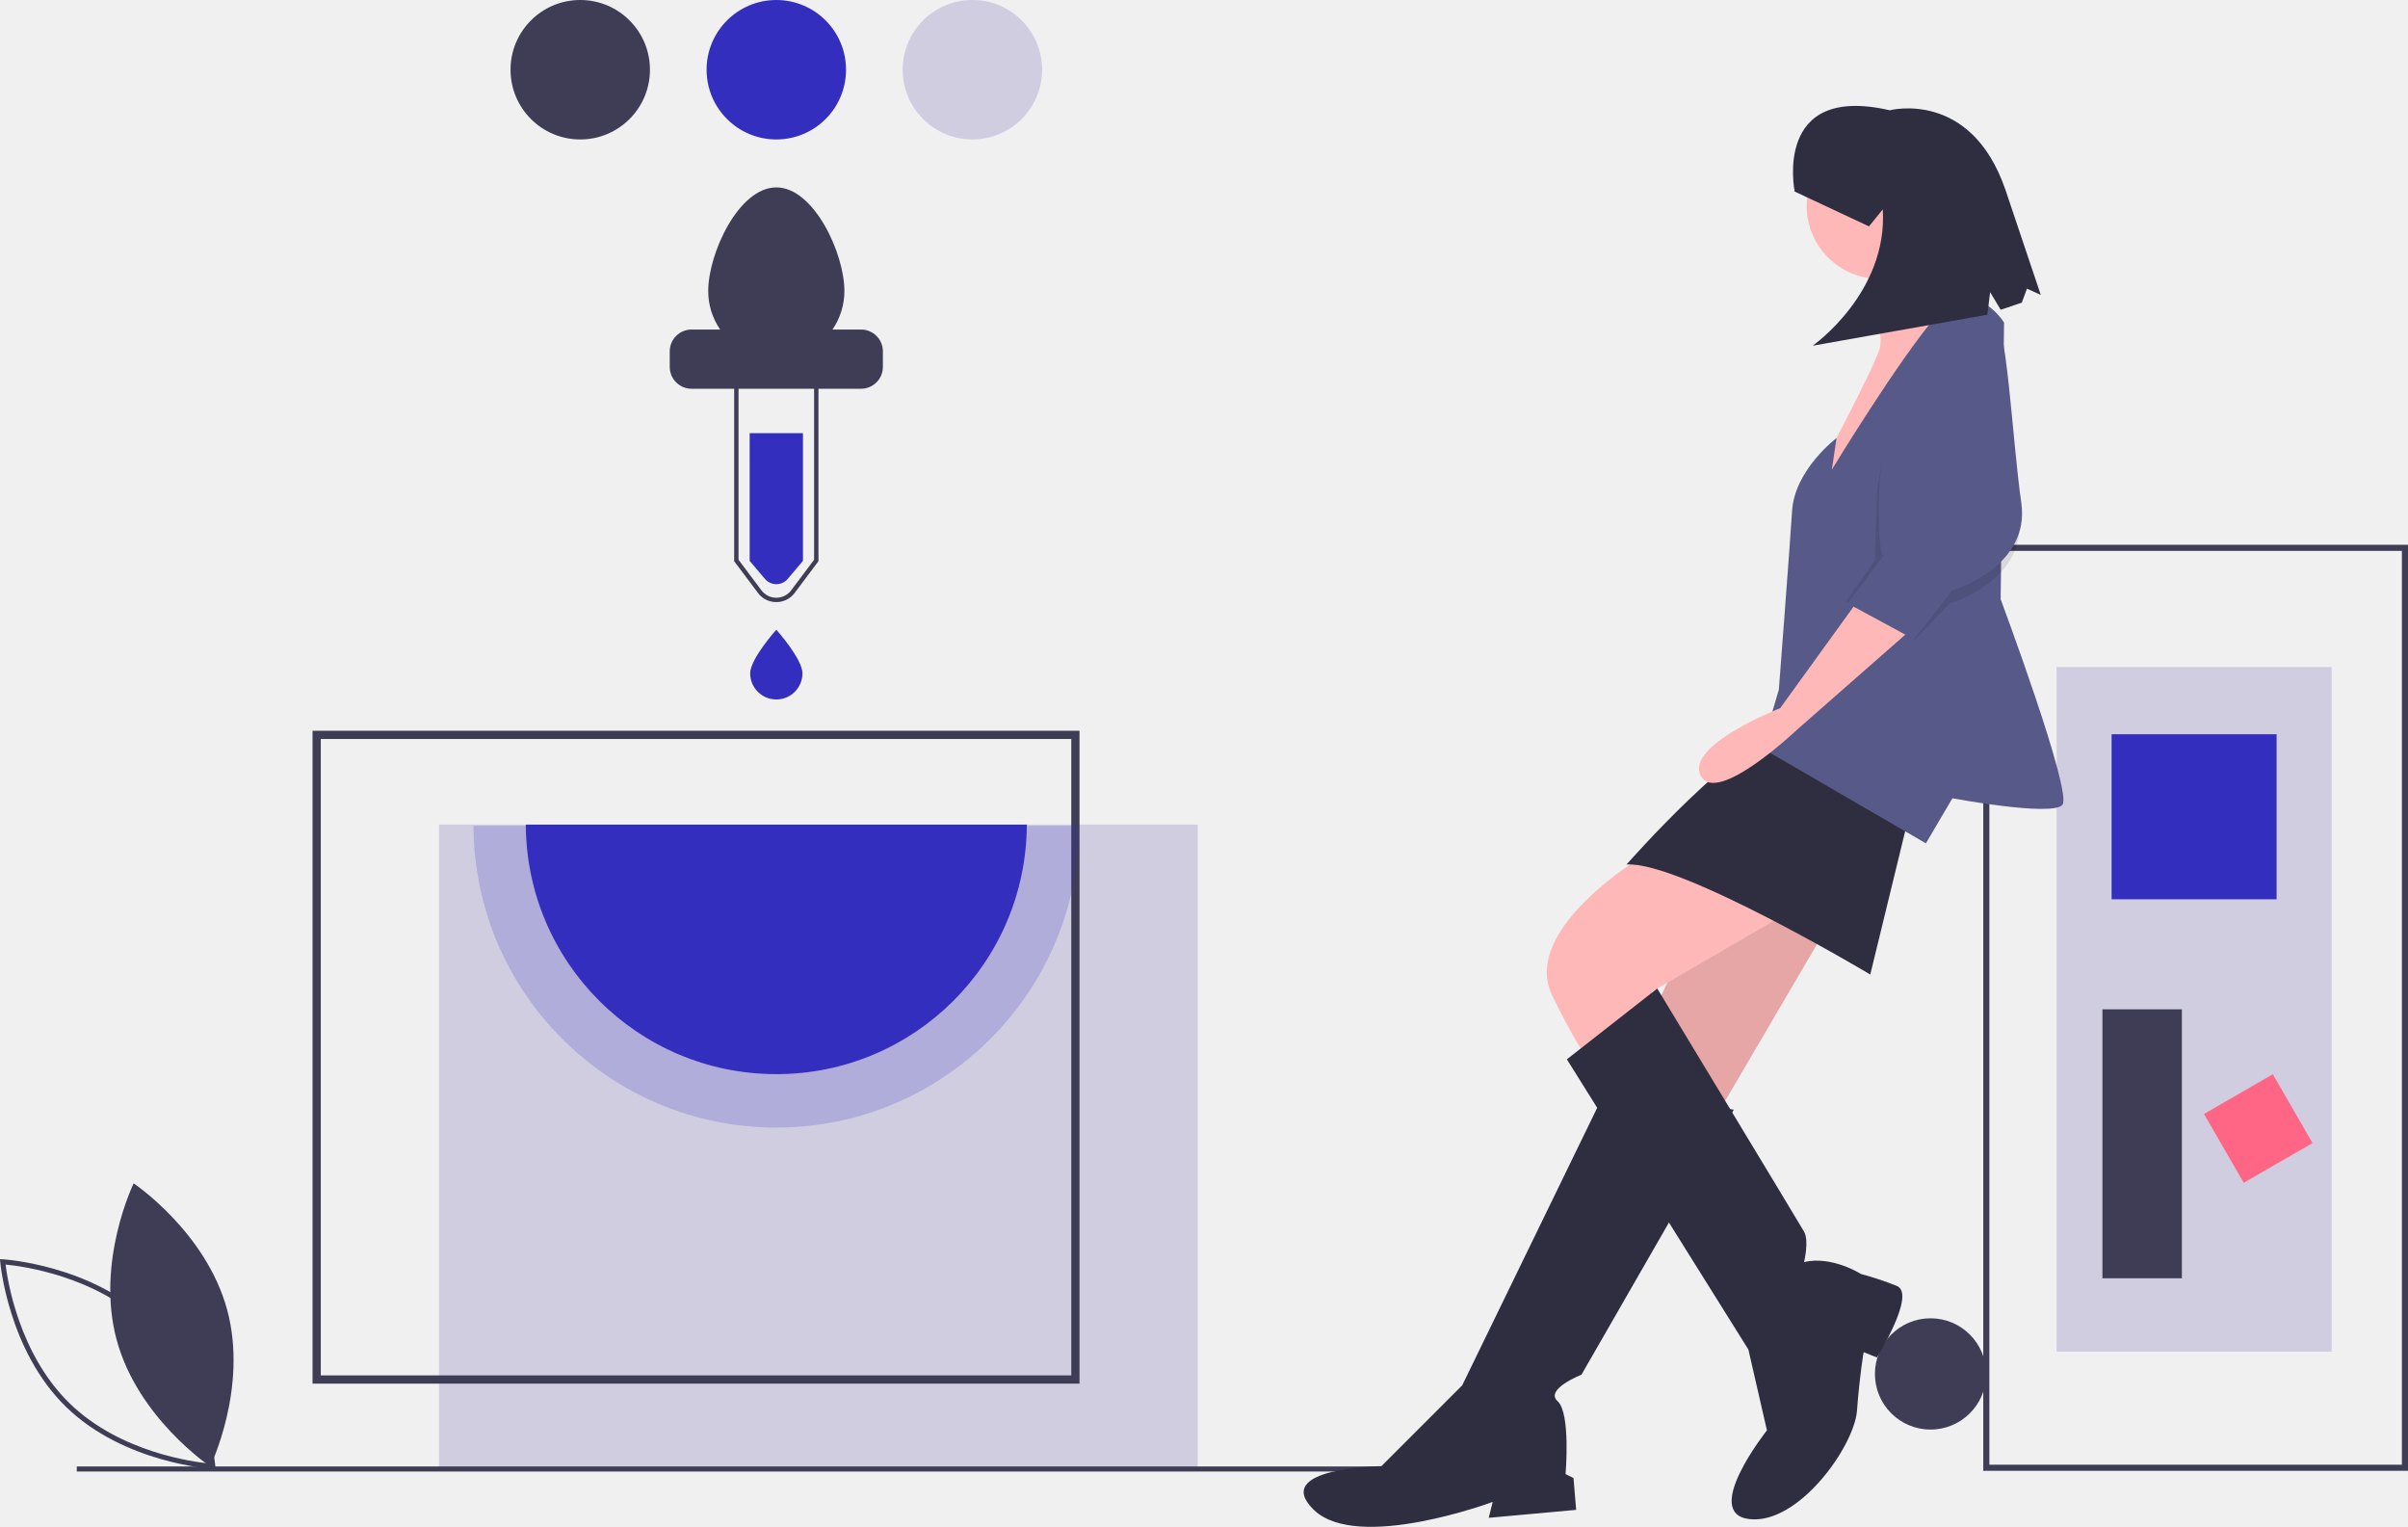
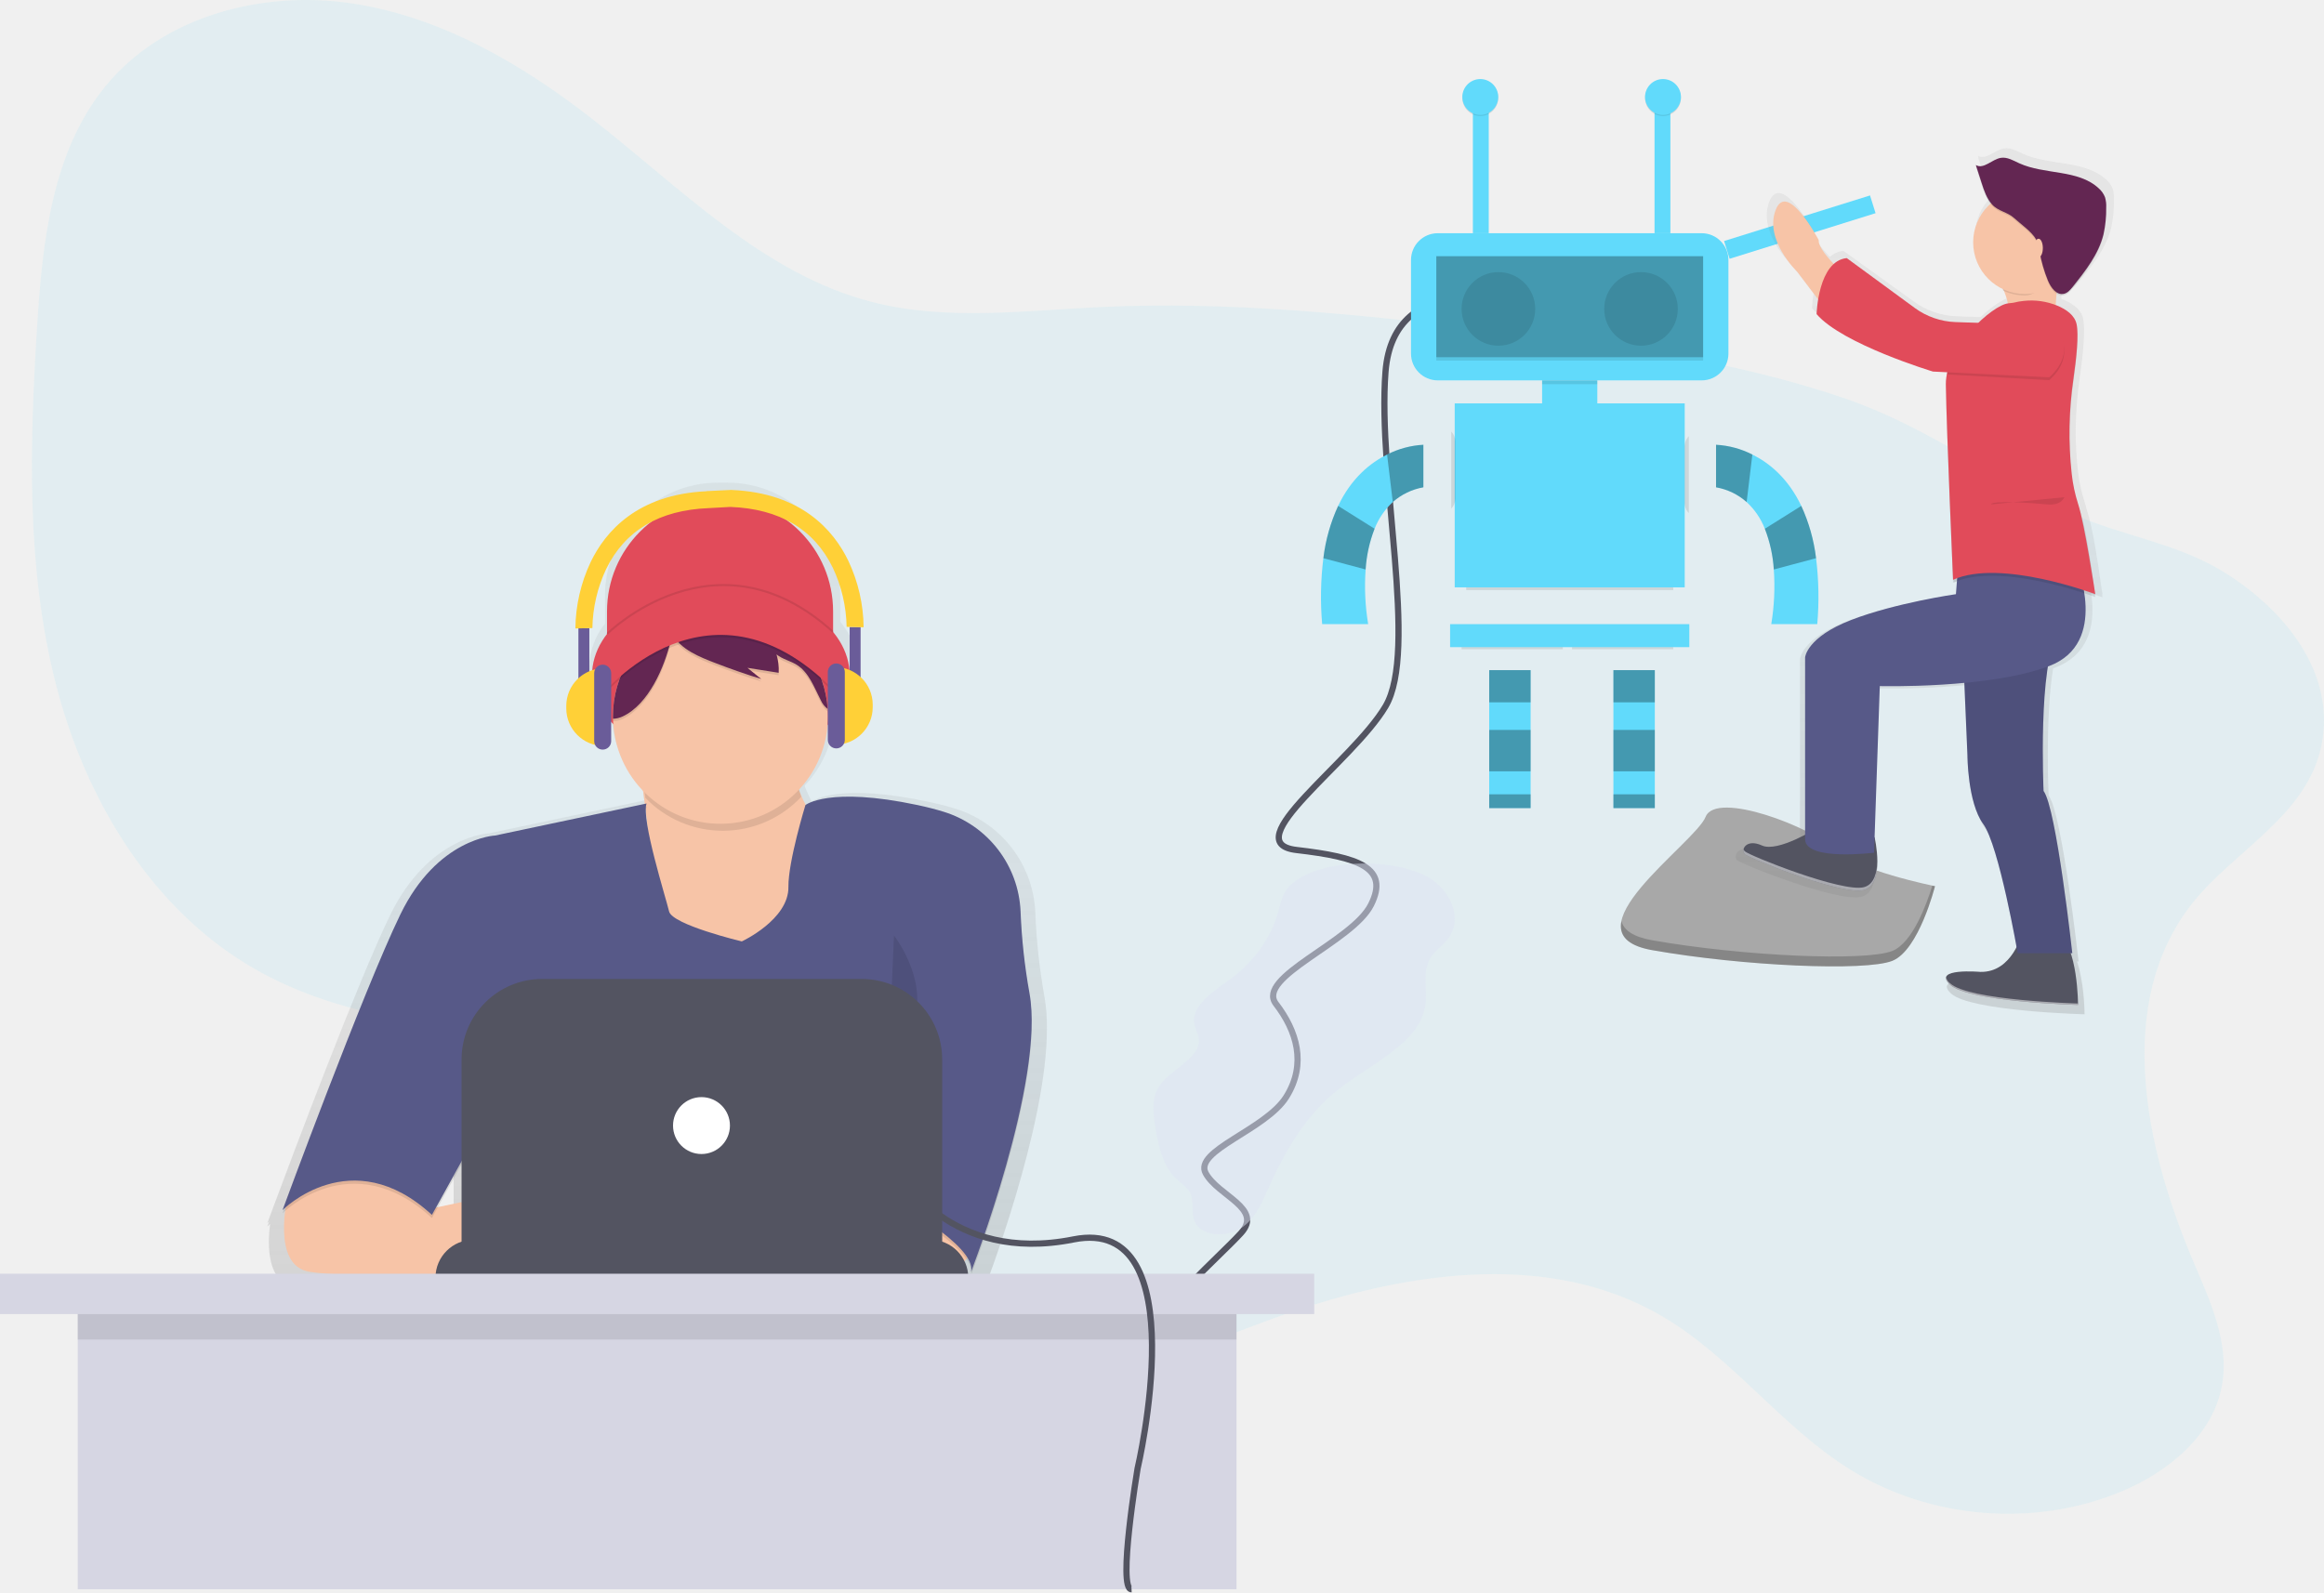
- <svg xmlns="http://www.w3.org/2000/svg" id="f5860e3c-93a4-4c8c-a139-2d0f68b42f38" data-name="Layer 1" width="1105.328" height="700.707" viewBox="0 0 1105.328 700.707">
-   <path d="M100.882,714.534c9.703,35.869,42.939,58.084,42.939,58.084s17.504-35.941,7.801-71.81-42.939-58.084-42.939-58.084S91.179,678.664,100.882,714.534Z" transform="translate(-47.33578 -99.64631)" fill="#3f3d56" />
-   <path d="M146.281,773.816l-1.325-.072c-.404-.021-40.658-2.503-67.288-28.425-26.628-25.922-30.191-66.096-30.224-66.499l-.108-1.322,1.325.072c.404.021,40.658,2.503,67.287,28.425,26.629,25.923,30.192,66.096,30.225,66.499ZM49.9,679.993c.873,7.172,6.131,41.032,29.383,63.666,23.253,22.637,57.24,26.981,64.433,27.662-.873-7.173-6.131-41.031-29.384-63.666h0C91.063,685.001,57.09,680.67,49.9,679.993Z" transform="translate(-47.33578 -99.64631)" fill="#3f3d56" />
-   <circle cx="886.161" cy="630.531" r="25.531" fill="#3f3d56" />
-   <rect x="201.525" y="378.44" width="348.28" height="295.85" fill="#d0cde1" />
-   <path d="M542.853,734.629H190.799V435.002H542.853ZM194.579,730.849H539.073V438.782H194.579Z" transform="translate(-47.33578 -99.64631)" fill="#3f3d56" />
-   <path d="M415.911,357.046l-7.139,8.436a6.873,6.873,0,0,1-10.183,0l-7.139-8.436V298.435h24.46Z" transform="translate(-47.33578 -99.64631)" fill="#342ebf" />
-   <path d="M442.601,250.873H429.462a31.104,31.104,0,0,0,5.474-17.666c0-17.261-13.993-47.561-31.255-47.561s-31.255,30.3-31.255,47.561a31.104,31.104,0,0,0,5.474,17.666H364.76a10.029,10.029,0,0,0-10,10v7.178a10.029,10.029,0,0,0,10,10H442.601a10.029,10.029,0,0,0,10-10v-7.178A10.029,10.029,0,0,0,442.601,250.873Z" transform="translate(-47.33578 -99.64631)" fill="#3f3d56" />
-   <path d="M403.681,375.963a10.458,10.458,0,0,1-8.437-4.218L384.336,357.201V256.668h38.689V357.201l-10.908,14.544A10.458,10.458,0,0,1,403.681,375.963ZM386.336,356.534l10.508,14.011a8.546,8.546,0,0,0,13.674,0l10.508-14.011V258.668H386.336Z" transform="translate(-47.33578 -99.64631)" fill="#3f3d56" />
-   <path d="M415.681,408.646a12,12,0,0,1-24,0c0-6.627,12-20,12-20S415.681,402.019,415.681,408.646Z" transform="translate(-47.33578 -99.64631)" fill="#342ebf" />
-   <path d="M542.681,478.646a139.001,139.001,0,0,1-278,0Z" transform="translate(-47.33578 -99.64631)" fill="#342ebf" opacity="0.2" />
-   <path d="M518.671,478.086a114.991,114.991,0,0,1-229.98,0Z" transform="translate(-47.33578 -99.64631)" fill="#342ebf" />
-   <circle cx="266.345" cy="32" r="32" fill="#3f3d56" />
-   <circle cx="356.345" cy="32" r="32" fill="#342ebf" />
-   <circle cx="446.345" cy="32" r="32" fill="#d0cde1" />
-   <rect x="35.252" y="672.996" width="652.894" height="2.315" fill="#3f3d56" />
-   <path d="M957.697,774.646v-425h194.967v425Zm2.805-422.195V771.841h189.356V352.452Z" transform="translate(-47.33578 -99.64631)" fill="#3f3d56" />
-   <rect x="897.384" y="499.729" width="314.191" height="126.238" transform="translate(1569.991 -591.2781) rotate(90)" fill="#d0cde1" />
-   <rect x="1016.608" y="436.61" width="75.743" height="75.743" transform="translate(1481.625 -679.6444) rotate(90)" fill="#342ebf" />
-   <rect x="1065.701" y="599.316" width="36.469" height="36.469" transform="translate(2284.089 510.7514) rotate(150)" fill="#ff6584" />
-   <rect x="968.918" y="606.329" width="123.432" height="36.469" transform="translate(1607.863 -505.717) rotate(90)" fill="#3f3d56" />
-   <polygon points="789.169 400.407 734.439 516.558 772.75 537.842 840.86 421.691 789.169 400.407" fill="#ffb8b8" />
-   <polygon points="789.169 400.407 734.439 516.558 772.75 537.842 840.86 421.691 789.169 400.407" opacity="0.1" />
-   <path d="M784.207,600.393l-65.677,135.003-37.095,37.095s-51.082.608-31.014,20.068,82.096-3.649,82.096-3.649l-1.824,7.297,40.136-3.649-1.216-14.595-3.649-1.824s2.432-27.974-3.649-33.447,10.946-12.162,10.946-12.162l69.934-121.624Z" transform="translate(-47.33578 -99.64631)" fill="#2f2e41" />
-   <path d="M803.059,491.539S744.679,525.594,759.882,556.608s20.068,33.447,20.068,33.447l31.014-22.5L805.491,554.784l60.812-35.271S819.478,483.634,803.059,491.539Z" transform="translate(-47.33578 -99.64631)" fill="#ffb8b8" />
-   <path d="M766.571,585.798l83.313,133.178,8.514,37.095s-30.406,38.312-7.906,40.744S898.533,763.369,899.75,746.95s3.041-26.757,3.041-26.757l6.081,2.432s18.244-29.19,9.122-32.839a141.968,141.968,0,0,0-16.419-5.473s-13.379-8.514-26.149-5.473c0,0,2.432-9.73,0-13.987S808.049,553.3,808.049,553.3Z" transform="translate(-47.33578 -99.64631)" fill="#2f2e41" />
-   <circle cx="862.752" cy="94.522" r="33.447" fill="#ffb8b8" />
-   <path d="M900.966,215.453s12.162,34.663,9.122,44.393-27.365,55.339-27.365,55.339l3.041,21.284L946.575,242.818s-15.203-20.068-10.946-34.055Z" transform="translate(-47.33578 -99.64631)" fill="#ffb8b8" />
-   <path d="M923.466,474.512l-17.636,72.366s-87.569-52.298-111.894-50.474c0,0,52.906-60.204,72.974-60.204S923.466,474.512,923.466,474.512Z" transform="translate(-47.33578 -99.64631)" fill="#2f2e41" />
-   <path d="M967.251,247.683s-13.987-22.5-31.014-3.041-48.042,70.542-48.042,70.542l2.173-14.538s-19.2,14.538-20.416,33.39-6.081,82.096-6.081,82.096L855.965,442.89l75.407,43.785,12.162-20.676s45.609,8.514,50.474,3.041-28.328-94.393-28.328-94.393Z" transform="translate(-47.33578 -99.64631)" fill="#575a89" />
-   <path d="M900.966,374.172l-36.487,50.474s-43.785,17.027-36.487,31.014S872.384,434.376,872.384,434.376l54.731-48.042Z" transform="translate(-47.33578 -99.64631)" fill="#ffb8b8" />
-   <path d="M936.845,253.156s-26.757,42.568-27.974,74.799-.912,28.886-.912,28.886L894.581,375.692,926.203,393.328l16.115-16.723s35.879-10.338,31.622-40.136-6.689-85.137-12.771-85.137S936.845,253.156,936.845,253.156Z" transform="translate(-47.33578 -99.64631)" opacity="0.1" />
-   <path d="M938.061,247.075s-26.757,42.568-27.974,74.799,1.824,32.839,1.824,32.839l-16.419,21.892,30.406,16.419,17.635-22.5s35.879-10.338,31.622-40.136-6.689-85.137-12.771-85.137S938.061,247.075,938.061,247.075Z" transform="translate(-47.33578 -99.64631)" fill="#575a89" />
-   <path d="M871.145,187.559s-10.299-49.755,43.643-37.306c0,0,37.098-9.781,53.037,36.34l16.267,48.38-6.342-2.849-2.364,6.422-9.676,3.253-4.863-8.058-1.264,10.333-80.201,14.237s34.559-24.174,32.199-62.583L905.243,203.542Z" transform="translate(-47.33578 -99.64631)" fill="#2f2e41" />
+ <svg xmlns="http://www.w3.org/2000/svg" xmlns:xlink="http://www.w3.org/1999/xlink" id="afcf7ba7-9a9d-4a96-99b1-c6a86c14369d" data-name="Layer 1" width="1124.677" height="770.768" viewBox="0 0 1124.677 770.768">
+   <defs>
+     <linearGradient id="f93e83ed-aae3-4939-a31b-02dcc6721011" x1="969.14" y1="556.311" x2="969.14" y2="137.116" gradientUnits="userSpaceOnUse">
+       <stop offset="0" stop-color="gray" stop-opacity="0.25" />
+       <stop offset="0.535" stop-color="gray" stop-opacity="0.12" />
+       <stop offset="1" stop-color="gray" stop-opacity="0.1" />
+     </linearGradient>
+     <linearGradient id="e0229f75-5a20-4c1d-bfcf-9b57e2e8c95e" x1="355.664" y1="691.671" x2="355.664" y2="298.978" xlink:href="#f93e83ed-aae3-4939-a31b-02dcc6721011" />
+   </defs>
+   <path d="M1098.473,502.768c-37.663,47.884-23.031,117.837.902,173.86,8.013,18.757,17.076,38.602,13.695,58.717-4.134,24.598-26.087,42.584-49.137,52.116-42.018,17.377-92.298,13.236-130.906-10.782-33.365-20.756-57.259-54.51-91.193-74.321-56.788-33.154-129.072-20.634-190.736,2.204-43.626,16.157-91.323,37.169-134.672,20.284-30.503-11.881-51.588-40.8-63.076-71.453-5.547-14.8-9.573-30.819-20.165-42.55-6.297-6.974-14.515-11.924-22.933-16.098C333.381,556.63,236.292,577.041,161.627,534.767c-50.426-28.55-82.709-82.406-97.002-138.563S51.996,281.162,55.625,223.328c2.579-41.1,7.206-84.978,33.468-116.699,27.781-33.556,75.458-46.034,118.552-39.656S289.8,96.084,324.165,122.858c42.948,33.462,82.778,75.131,135.509,88.686,35.91,9.231,73.685,4.182,110.722,2.433,61.916-2.923,123.858,3.578,185.433,10.696,58.947,6.815,118.321,14.315,174.477,33.49,39.74,13.57,71.6,38.203,109.125,55.412,24.46,11.218,51.133,14.315,74.292,28.603,28.528,17.6,54.683,48.213,47.373,84.035C1154.147,460.271,1118.463,477.353,1098.473,502.768Z" transform="translate(-37.66167 -65.36599)" fill="#61dafb" opacity="0.1" />
+   <path d="M772.706,212.225s-60.541-17.93-64.541,33.07,16,135,0,162-73.093,66.01-43.047,69.505,45.047,8.495,36.047,26.495-56,35-46,48,15,29,5,45-45,26-39,37,28,17,17,29-42.888,39.296-30.444,39.148" transform="translate(-37.66167 -65.36599)" fill="none" stroke="#535461" stroke-miterlimit="10" stroke-width="3" />
+   <rect x="682.842" y="112.881" width="153.612" height="71.24" rx="12.97" fill="#61dafb" />
+   <rect x="695.087" y="173.188" width="129.123" height="1.336" opacity="0.1" />
+   <rect x="695.087" y="124.012" width="129.123" height="48.978" opacity="0.3" />
+   <circle cx="725.141" cy="149.523" r="17.81" opacity="0.1" />
+   <circle cx="794.155" cy="149.523" r="17.81" opacity="0.1" />
+   <rect x="746.29" y="184.119" width="26.714" height="15.588" fill="#61dafb" />
+   <rect x="703.992" y="195.253" width="111.313" height="89.05" fill="#61dafb" />
+   <rect x="701.765" y="302.113" width="115.766" height="11.131" fill="#61dafb" />
+   <polygon points="720.689 339.96 720.689 353.317 720.689 373.353 720.689 384.485 720.689 391.164 740.725 391.164 740.725 384.485 740.725 373.353 740.725 353.317 740.725 339.96 740.725 324.376 720.689 324.376 720.689 339.96" fill="#61dafb" />
+   <polygon points="780.798 324.376 780.798 339.96 780.798 353.317 780.798 373.353 780.798 384.485 780.798 391.164 800.834 391.164 800.834 384.485 800.834 373.353 800.834 353.317 800.834 339.96 800.834 324.376 780.798 324.376" fill="#61dafb" />
+   <path d="M726.492,280.656v20.591a30.119,30.119,0,0,0-14.801,7.135A35.014,35.014,0,0,0,702.88,321.301a65.632,65.632,0,0,0-4.339,19.722,112.766,112.766,0,0,0,1.232,26.458h-22.262a151.971,151.971,0,0,1,.583-31.932,84.744,84.744,0,0,1,7.145-25.308c6.45-13.528,15.623-20.867,23.683-24.853A43.74,43.74,0,0,1,726.492,280.656Z" transform="translate(-37.66167 -65.36599)" fill="#61dafb" />
+   <rect x="720.689" y="324.376" width="20.036" height="15.584" opacity="0.3" />
+   <rect x="720.689" y="353.317" width="20.036" height="20.036" opacity="0.3" />
+   <rect x="720.689" y="384.485" width="20.036" height="6.679" opacity="0.3" />
+   <rect x="780.798" y="324.376" width="20.036" height="15.584" opacity="0.3" />
+   <rect x="780.798" y="353.317" width="20.036" height="20.036" opacity="0.3" />
+   <rect x="780.798" y="384.485" width="20.036" height="6.679" opacity="0.3" />
+   <path d="M726.492,280.656v20.591a30.119,30.119,0,0,0-14.801,7.135l-2.77-22.993A43.74,43.74,0,0,1,726.492,280.656Z" transform="translate(-37.66167 -65.36599)" opacity="0.3" />
+   <path d="M702.88,321.301a65.632,65.632,0,0,0-4.339,19.722l-20.448-5.474a84.744,84.744,0,0,1,7.145-25.308Z" transform="translate(-37.66167 -65.36599)" opacity="0.3" />
+   <path d="M868.128,280.656v20.591a30.119,30.119,0,0,1,14.801,7.135,35.014,35.014,0,0,1,8.811,12.92,65.632,65.632,0,0,1,4.339,19.722,112.766,112.766,0,0,1-1.232,26.458h22.262a151.97,151.97,0,0,0-.583-31.932,84.744,84.744,0,0,0-7.145-25.308c-6.45-13.528-15.623-20.867-23.683-24.853A43.74,43.74,0,0,0,868.128,280.656Z" transform="translate(-37.66167 -65.36599)" fill="#61dafb" />
+   <path d="M868.128,280.656v20.591a30.119,30.119,0,0,1,14.801,7.135l2.77-22.993A43.74,43.74,0,0,0,868.128,280.656Z" transform="translate(-37.66167 -65.36599)" opacity="0.3" />
+   <path d="M891.74,321.301a65.632,65.632,0,0,1,4.339,19.722l20.448-5.474a84.744,84.744,0,0,0-7.145-25.308Z" transform="translate(-37.66167 -65.36599)" opacity="0.3" />
+   <rect x="746.29" y="184.119" width="26.714" height="1.845" opacity="0.1" />
+   <path d="M854.944,276.485V313.768a7.768,7.768,0,0,1-2.07-5.285V281.765A7.755,7.755,0,0,1,854.944,276.485Z" transform="translate(-37.66167 -65.36599)" opacity="0.1" />
+   <path d="M742.049,278.944v27.91a7.76,7.76,0,0,1-2.075,4.722V274.221A7.76,7.76,0,0,1,742.049,278.944Z" transform="translate(-37.66167 -65.36599)" opacity="0.1" />
+   <rect x="709.559" y="284.305" width="100.18" height="1.319" opacity="0.1" />
+   <rect x="707.331" y="313.247" width="48.976" height="1.022" opacity="0.1" />
+   <rect x="760.763" y="313.247" width="48.976" height="1.022" opacity="0.1" />
+   <rect x="712.794" y="46.953" width="7.666" height="65.928" fill="#61dafb" />
+   <rect x="800.698" y="46.953" width="7.666" height="65.928" fill="#61dafb" />
+   <circle cx="716.372" cy="47.464" r="8.688" opacity="0.1" />
+   <circle cx="716.372" cy="46.953" r="8.688" fill="#61dafb" />
+   <circle cx="804.787" cy="47.464" r="8.688" opacity="0.1" />
+   <circle cx="804.787" cy="46.953" r="8.688" fill="#61dafb" />
+   <path d="M661.667,494.291c-3.418,3.422-4.198,8.123-5.412,12.481-3.467,12.443-11.63,23.922-23.008,32.352-8.334,6.175-19.506,13.013-17.531,22.227.472,2.202,1.72,4.256,2.047,6.477,1.419,9.61-13.272,14.674-18.959,23.083-4.236,6.265-3.104,14.025-1.845,21.161,1.541,8.734,3.405,18.052,10.571,24.482,1.933,1.735,4.238,3.241,5.587,5.333,3.023,4.688.395,10.832,3.143,15.64,3.664,6.41,15.203,6.689,21.899,2.366s9.791-11.428,12.758-18.091c8.02-18.007,17.88-36.074,34.549-49.187,15.982-12.572,39.231-22.326,41.974-40.626,1.176-7.847-1.803-16.446,2.747-23.359,2.15-3.267,5.744-5.688,8.178-8.809,7.251-9.3,1.852-22.753-8.765-29.357C713.569,480.49,675.61,480.329,661.667,494.291Z" transform="translate(-37.66167 -65.36599)" fill="#dee3f3" opacity="0.5" />
+   <rect x="871.666" y="170.795" width="74" height="9" transform="translate(-48.58986 213.6048) rotate(-17.35148)" fill="#61dafb" />
+   <path d="M974.087,494.311s-38.724-7.745-49.05-18.071-56.795-28.397-61.958-15.49-69.703,56.795-25.816,64.54,103.263,10.326,116.171,5.163S974.087,494.311,974.087,494.311Z" transform="translate(-37.66167 -65.36599)" fill="#a8a8a8" />
+   <path d="M837.262,520.494c43.887,7.745,103.263,10.326,116.171,5.163,9.83-3.932,16.661-22.824,19.362-31.616.817.174,1.291.269,1.291.269s-7.745,30.979-20.653,36.142-72.284,2.582-116.171-5.163c-12.668-2.236-16.291-7.486-14.927-14.13C823.419,515.495,827.833,518.83,837.262,520.494Z" transform="translate(-37.66167 -65.36599)" opacity="0.2" />
+   <path d="M1060.083,156.703a11.375,11.375,0,0,0-3.205-4.441c-10.39-9.471-27.197-6.6-40.099-12.385-2.972-1.333-6.021-3.181-9.248-2.675-4.506.707-8.696,5.838-12.625,3.561l.281.857c-.094-.046-.188-.092-.281-.146q1.445,4.401,2.89,8.802c1.109,3.379,2.279,6.857,4.437,9.67a25.319,25.319,0,0,0,6.123,42.112c.136.295.271.59.403.889.122.055.248.103.372.156a29.562,29.562,0,0,1,1.907,6.131c-3.344.462-9.173,4.16-14.908,9.621l-11.467-.392a37.499,37.499,0,0,1-20.602-7.004L929.772,186.807a11.476,11.476,0,0,0-6.57,2.904c-4.258-4.436-7.871-9.071-7.564-11.786,0,0-15.946-29.844-21.744-14.922S904.766,193.558,904.766,193.558l10.575,13.7a57.635,57.635,0,0,0-.79,7.262c13.047,14.922,58.709,28.423,58.709,28.423l7.12.345c.015.131.027.241.04.35a24.244,24.244,0,0,0-.637,5.701c.004.276.009.564.014.853-.002.189-.017.38-.014.568.362,23.805,3.624,96.639,3.624,96.639.635-.283,1.29-.542,1.957-.785l-.508,6.47s-30.442,4.263-52.911,12.79-23.194,18.475-23.194,18.475v87.781c-6.42,3.294-16.546,7.622-21.744,5.306-5.643-2.515-8.741-.402-9.301,1.804h0v0a2.8,2.8,0,0,0-.025,1.326l.007.027a2.376,2.376,0,0,0,.216.563l.022.042a2.257,2.257,0,0,0,.383.503c2.174,2.132,49.287,20.607,60.159,17.765a7.515,7.515,0,0,0,.985-.332c.104-.043.198-.101.299-.148.201-.095.405-.187.592-.298.112-.066.212-.146.32-.218.163-.109.329-.214.481-.335.106-.084.201-.181.302-.271.14-.125.282-.246.413-.381.095-.099.18-.208.27-.312.123-.142.249-.281.363-.432.082-.109.156-.227.233-.34.11-.16.221-.318.322-.486.069-.116.131-.239.197-.359.097-.178.196-.356.285-.542.057-.12.108-.246.162-.369.086-.198.172-.395.25-.6.046-.121.086-.246.129-.369.076-.218.151-.436.218-.661.035-.117.065-.236.098-.355.066-.24.13-.481.187-.727.025-.109.047-.221.071-.331.056-.262.109-.526.156-.794.017-.099.032-.199.048-.298.046-.286.089-.574.125-.865.01-.083.019-.167.029-.251.036-.312.068-.624.094-.94.005-.066.01-.132.015-.198q.039-.505.063-1.013c.002-.045.004-.09.006-.136q.023-.543.03-1.085l.001-.068a59.5,59.5,0,0,0-1.399-12.604h0l2.63-74.784a407.789,407.789,0,0,0,42.653-1.571l1.56,35.679s0,23.449,7.973,34.108c6.823,9.122,14.707,49.465,16.839,60.911-2.93,5.585-8.533,12.492-18.289,12.279,0,0-18.358-1.587-17.322,3.462l.002.009a2.603,2.603,0,0,0,.115.387l.012.033a3.586,3.586,0,0,0,.199.423l.017.028c.073.13.159.265.254.403.019.028.038.056.059.085.107.149.224.301.357.458l.033.038c.122.143.258.289.402.439.04.041.08.083.122.125.164.165.337.332.529.506,9.422,8.527,64.508,9.948,64.508,9.948l-0-.033-0-.022-.001-.106-0-.031c-0-.054-.001-.123-.002-.198l-0-.029c-.032-2.467-.36-15.415-3.659-25.161h.764s-7.973-71.769-14.496-80.296c0,0-1.733-37.843,2.179-61.56.24-.087.483-.172.72-.261,18.272-6.824,19.569-23.631,17.687-35.98,3.457,1.111,5.507,1.872,5.507,1.872s-.063-.537-.181-1.487c.116.042.181.066.181.066s-.349-2.256-.922-5.779c-1.307-9.683-3.84-26.604-6.536-34.593-.435-1.756-.853-3.257-1.24-4.395a75.118,75.118,0,0,1-3.191-14.761,174.943,174.943,0,0,1-1.12-19.573,187.885,187.885,0,0,1,2.004-26.112c1.107-7.552,2.103-16.141,2.019-22.139a29.522,29.522,0,0,0-.436-6.238c-.968-4.428-5.239-7.308-9.681-9.14-.286-.118-.579-.215-.868-.325.108-1.679.25-3.58.433-5.586a4.775,4.775,0,0,0,3.694.748c1.909-.418,3.279-2.012,4.499-3.511,6.424-7.89,13.02-16.114,15.488-25.915a55.991,55.991,0,0,0,1.358-13.344q.002-.368,0-.737A14.512,14.512,0,0,0,1060.083,156.703Z" transform="translate(-37.66167 -65.36599)" fill="url(#f93e83ed-aae3-4939-a31b-02dcc6721011)" />
+   <path d="M1001.594,195.164s9.733,14.599,7.647,21.551,22.941,2.781,22.941,2.781.695-27.112,5.561-33.369S1001.594,195.164,1001.594,195.164Z" transform="translate(-37.66167 -65.36599)" fill="#f7c4a7" />
+   <path d="M937.29,204.549s-20.16-16.684-19.465-22.941c0,0-15.294-29.198-20.855-14.599S907.397,196.902,907.397,196.902l19.465,25.722Z" transform="translate(-37.66167 -65.36599)" fill="#f7c4a7" />
+   <path d="M916.782,466.285s-18.77,11.818-26.417,8.342-10.428,2.086-8.342,4.171,47.272,20.16,57.7,17.38,5.124-25.553,5.124-25.553Z" transform="translate(-37.66167 -65.36599)" fill="#535461" />
+   <path d="M1016.193,517.033s-4.519,19.117-20.16,18.77c0,0-23.636-2.086-14.599,6.257s61.871,9.733,61.871,9.733,0-28.502-9.733-34.759S1016.193,517.033,1016.193,517.033Z" transform="translate(-37.66167 -65.36599)" fill="#535461" />
+   <path d="M987.691,382.168l2.086,48.663s0,22.941,7.647,33.369,16.684,62.566,16.684,62.566h26.417s-7.647-70.213-13.904-78.555c0,0-2.781-61.871,6.952-75.775Z" transform="translate(-37.66167 -65.36599)" fill="#575988" />
+   <path d="M987.691,382.168l2.086,48.663s0,22.941,7.647,33.369,16.684,62.566,16.684,62.566h26.417s-7.647-70.213-13.904-78.555c0,0-2.781-61.871,6.952-75.775Z" transform="translate(-37.66167 -65.36599)" opacity="0.1" />
+   <path d="M1042.61,338.371s15.989,38.235-13.208,49.358-82.031,9.733-82.031,9.733l-2.781,80.641s-32.674,4.171-33.369-6.257v-88.288s.695-9.733,22.246-18.075,50.748-12.513,50.748-12.513l1.39-18.075Z" transform="translate(-37.66167 -65.36599)" fill="#575988" />
+   <path d="M1016.991,212.415a33.266,33.266,0,0,1,16.334,2.309c4.26,1.792,8.357,4.609,9.285,8.942,1.099,5.131-.12,16.638-1.518,26.372a181.635,181.635,0,0,0-.848,46.085c.717,6.386,1.705,11.955,3.061,14.441,4.171,7.647,8.342,43.796,8.342,43.796s-45.882-17.38-68.823-6.952c0,0-3.128-71.256-3.476-94.545-.269-18.033,22.593-38.583,30.24-39.278C1014.07,213.179,1012.538,212.877,1016.991,212.415Z" transform="translate(-37.66167 -65.36599)" opacity="0.1" />
+   <path d="M1016.991,211.025a33.266,33.266,0,0,1,16.334,2.309c4.26,1.792,8.357,4.609,9.285,8.942,1.099,5.131-.12,16.638-1.518,26.372a181.635,181.635,0,0,0-.848,46.085,74.75,74.75,0,0,0,3.061,14.441c3.128,9.385,8.342,43.796,8.342,43.796s-45.882-17.38-68.823-6.952c0,0-3.128-71.256-3.476-94.545-.269-18.033,22.593-38.583,30.24-39.278C1014.07,211.789,1012.538,211.487,1016.991,211.025Z" transform="translate(-37.66167 -65.36599)" fill="#e14b5a" />
+   <path d="M1029.402,249.388l-49.358-2.781s-3.141-24.198,3.984-23.95l48.85,1.704S1043.305,236.875,1029.402,249.388Z" transform="translate(-37.66167 -65.36599)" opacity="0.1" />
+   <path d="M1029.402,247.998,973.092,245.217s-43.796-13.208-56.31-27.807c0,0,.695-25.722,14.599-27.112l32.887,24.117a35.507,35.507,0,0,0,19.76,6.852l48.85,1.704S1043.305,235.485,1029.402,247.998Z" transform="translate(-37.66167 -65.36599)" fill="#e14b5a" />
+   <path d="M1031.835,198.292c.826-6.592,3.816-8.779,5.909-11.47,4.866-6.257-36.149,9.037-36.149,9.037a73.743,73.743,0,0,1,5.544,10.229,24.923,24.923,0,0,0,10.445,2.285C1023.631,208.372,1027.509,201.863,1031.835,198.292Z" transform="translate(-37.66167 -65.36599)" opacity="0.1" />
+   <circle cx="979.922" cy="117.285" r="25.027" fill="#f7c4a7" />
+   <path d="M1001.78,165.109c-2.665-2.911-3.946-6.794-5.155-10.551l-2.772-8.611c3.769,2.227,7.787-2.792,12.109-3.484,3.095-.496,6.019,1.313,8.87,2.617,12.374,5.66,28.495,2.851,38.46,12.116a11.123,11.123,0,0,1,3.074,4.345,14.537,14.537,0,0,1,.558,4.9,55.834,55.834,0,0,1-1.303,13.055c-2.366,9.589-8.693,17.634-14.855,25.353-1.171,1.467-2.484,3.026-4.315,3.435-3.577.799-6.345-3.068-7.729-6.461a68.753,68.753,0,0,1-4.033-13.952,18.281,18.281,0,0,0-1.652-5.897c-2.154-3.819-7.464-7.432-10.693-10.39C1009.17,168.676,1004.745,168.347,1001.78,165.109Z" transform="translate(-37.66167 -65.36599)" opacity="0.1" />
+   <path d="M1001.78,164.414c-2.665-2.911-3.946-6.794-5.155-10.551l-2.772-8.611c3.769,2.227,7.787-2.792,12.109-3.484,3.095-.496,6.019,1.313,8.87,2.617,12.374,5.66,28.495,2.851,38.46,12.116a11.123,11.123,0,0,1,3.074,4.345,14.537,14.537,0,0,1,.558,4.9,55.834,55.834,0,0,1-1.303,13.055c-2.366,9.589-8.693,17.634-14.855,25.353-1.171,1.467-2.484,3.026-4.315,3.435-3.577.799-6.345-3.068-7.729-6.461a68.753,68.753,0,0,1-4.033-13.952,18.281,18.281,0,0,0-1.652-5.897c-2.154-3.819-7.464-7.432-10.693-10.39C1009.17,167.981,1004.745,167.652,1001.78,164.414Z" transform="translate(-37.66167 -65.36599)" fill="#632652" />
+   <ellipse cx="986.526" cy="120.065" rx="2.086" ry="4.519" fill="#f7c4a7" />
+   <path d="M1036.701,306.045s-1.39,4.171-8.342,3.476-27.112-2.086-27.112,0" transform="translate(-37.66167 -65.36599)" opacity="0.1" />
+   <path d="M981.434,541.364a5.889,5.889,0,0,1-2.023-2.901c-.182.903.376,2.076,2.023,3.596,9.037,8.342,61.871,9.733,61.871,9.733s0-.246-.008-.695C1042.964,551.088,990.443,549.68,981.434,541.364Z" transform="translate(-37.66167 -65.36599)" fill="#fff" opacity="0.5" />
+   <path d="M939.723,494.787c-10.428,2.781-55.614-15.294-57.7-17.38a2.257,2.257,0,0,1-.578-1.016,2.499,2.499,0,0,0,.578,2.407c2.086,2.086,47.272,20.16,57.7,17.38,5.367-1.431,6.563-8.157,6.464-14.35C946.085,487.602,944.69,493.463,939.723,494.787Z" transform="translate(-37.66167 -65.36599)" fill="#fff" opacity="0.5" />
+   <path d="M543.159,548.066A298.407,298.407,0,0,1,538.683,507.017v-0a54.99,54.99,0,0,0-38.697-50.218c-3.949-1.215-8.304-2.351-13.106-3.37-42.128-8.948-54.926-1.135-56.38-.108a54.018,54.018,0,0,1-3.189-6.966c-.072-.244-.138-.491-.206-.737a53.933,53.933,0,0,0,14.41-32.494c7.027-7.126,11.132-15.722,11.132-24.978,0-7.96-3.04-15.432-8.359-21.9V353.684a54.705,54.705,0,0,0-54.705-54.705h-4.436a54.705,54.705,0,0,0-54.705,54.705v13.559a33.959,33.959,0,0,0-7.563,20.902c0,9.061,3.938,17.489,10.697,24.525a53.942,53.942,0,0,0,15.014,33.545c.296,2.054.6,4.266.899,6.597L274.113,468.754s-29.059,1.194-47.768,39.807c-15.839,32.688-47.367,116.725-56.669,141.744l-0,0-0.0 0c-1.686,4.534-2.643,7.133-2.643,7.133s.308-.312.901-.845c-.585,1.581-.901,2.437-.901,2.437s.458-.462,1.327-1.223c-1.32,10.47-1.509,28.441,12.207,30.68,11.497,1.877,41.112,2.648,63.492,2.964v.021h1.552c14.83.199,26.113.199,26.113.199v-.199H512.355V689.006a16.586,16.586,0,0,0-1.326-6.518q.173-.2.335-.402a13.208,13.208,0,0,1,2.497,5.79,5.796,5.796,0,0,1-.113.611s.05-.128.142-.368a6.196,6.196,0,0,1-.142,1.961s30.873-79.548,30.543-127.045A80.473,80.473,0,0,0,543.159,548.066ZM350.72,463.554a55.192,55.192,0,0,1-.764-6.86l.002-.063C350.224,458.864,350.481,461.18,350.72,463.554Zm-93.525,170.862V653.375l-11.884,2.538Z" transform="translate(-37.66167 -65.36599)" fill="url(#e0229f75-5a20-4c1d-bfcf-9b57e2e8c95e)" />
+   <path d="M348.466,241.263h0A54.705,54.705,0,0,1,403.171,295.969v23.336a0,0,0,0,1,0,0H293.76a0,0,0,0,1,0,0V295.969A54.705,54.705,0,0,1,348.466,241.263Z" fill="#e14b5a" />
+   <ellipse cx="348.848" cy="326.956" rx="62.356" ry="42.846" fill="#e14b5a" />
+   <path d="M346.533,433.829s13.007,68.095,0,86.457,39.786,25.631,39.786,25.631L441.024,526.025l7.651-48.967s-33.282-18.745-26.396-56.618Z" transform="translate(-37.66167 -65.36599)" fill="#f7c4a7" />
+   <path d="M507.971,663.362s3.443,14.92-15.302,17.598A106.009,106.009,0,0,1,459.313,680.562l-4.135-37.476h43.611Z" transform="translate(-37.66167 -65.36599)" fill="#f7c4a7" />
+   <path d="M176.923,644.265s-8.278,33.634,10.467,36.694,87.605,3.06,87.605,3.06V644.234l-31.172,6.658-29.271-28.081Z" transform="translate(-37.66167 -65.36599)" fill="#f7c4a7" />
+   <path d="M350.55,455.826l-73.259,15.493s-27.927,1.148-45.907,38.255S174.383,652.65,174.383,652.65s33.282-33.665,72.303,2.295l26.014-47.054-5.738,74.598H468.568v-35.195s42.081,22.571,39.021,35.195c0,0,36.009-92.781,28.265-134.948a286.777,286.777,0,0,1-4.302-39.45v-0A52.847,52.847,0,0,0,494.362,459.83c-3.795-1.168-7.981-2.259-12.596-3.239-43.229-9.181-54.323,0-54.323,0s-8.374,27.246-8.225,39.594c.191,15.876-22.571,26.396-22.571,26.396s-33.665-8.034-35.195-14.537S347.872,463.477,350.55,455.826Z" transform="translate(-37.66167 -65.36599)" opacity="0.1" />
+   <path d="M350.55,454.296,277.291,469.789S249.364,470.937,231.384,508.045,174.383,651.12,174.383,651.12s33.282-33.665,72.303,2.295l26.014-47.054-5.738,74.598H468.568v-35.195s42.081,22.571,39.021,35.195c0,0,36.009-92.781,28.265-134.948a286.777,286.777,0,0,1-4.302-39.45v-0a52.847,52.847,0,0,0-37.19-48.262c-3.795-1.168-7.981-2.259-12.596-3.239-43.229-9.181-54.323,0-54.323,0s-8.374,27.246-8.225,39.594c.191,15.876-22.571,26.396-22.571,26.396s-33.665-8.034-35.195-14.537S347.872,461.947,350.55,454.296Z" transform="translate(-37.66167 -65.36599)" fill="#575988" />
+   <path d="M425.423,451.045a51.781,51.781,0,0,1-1.996-27.162l-75.746,13.389s1.093,5.724,2.329,14.301a52.019,52.019,0,0,0,75.413-.528Z" transform="translate(-37.66167 -65.36599)" opacity="0.1" />
+   <path d="M438.346,412.023a52.027,52.027,0,0,1-104.04,1.262c-.011-.421-.015-.842-.015-1.262a52.039,52.039,0,0,1,29.166-46.752q2.341-1.142,4.809-2.058a52.399,52.399,0,0,1,26.798-2.487.029.029,0,0,0,.019.004,51.987,51.987,0,0,1,43.148,47.846Q438.346,410.286,438.346,412.023Z" transform="translate(-37.66167 -65.36599)" fill="#f7c4a7" />
+   <g opacity="0.1">
+     <path d="M368.193,364.434a.767.767,0,0,1,.073-.046q-2.467.912-4.809,2.058a52.039,52.039,0,0,0-29.166,46.752c0,.421.004.842.015,1.262a11.557,11.557,0,0,0,4.667-1.121c12.686-5.918,20.295-24.032,23.282-36.664C363.327,372.154,364.352,367.058,368.193,364.434Z" transform="translate(-37.66167 -65.36599)" />
+     <path d="M408.017,365.895a51.597,51.597,0,0,0-12.934-3.99,16.69,16.69,0,0,1,9.288,5.834,23.786,23.786,0,0,1,2.843,5.069,52.167,52.167,0,0,0-43.758.907c3.267,7.158,13.393,11.063,20.153,13.676q11.104,4.287,22.467,7.839-3.345-2.72-6.691-5.432,7.552,1.199,15.107,2.402a26.169,26.169,0,0,0-1.055-8.905c2.876,2.332,6.732,3.114,9.872,5.095,5.888,3.711,8.336,10.872,11.546,17.047a11.01,11.01,0,0,0,3.374,4.315A52.049,52.049,0,0,0,408.017,365.895Z" transform="translate(-37.66167 -65.36599)" />
+   </g>
+   <path d="M368.193,363.259a.767.767,0,0,1,.073-.046q-2.467.912-4.809,2.058a52.039,52.039,0,0,0-29.166,46.752c0,.421.004.842.015,1.262a11.557,11.557,0,0,0,4.667-1.121c12.686-5.918,20.295-24.032,23.282-36.664C363.327,370.979,364.352,365.883,368.193,363.259Z" transform="translate(-37.66167 -65.36599)" fill="#632652" />
+   <path d="M408.017,364.72a51.597,51.597,0,0,0-12.934-3.99,16.69,16.69,0,0,1,9.288,5.834,23.786,23.786,0,0,1,2.843,5.069,52.167,52.167,0,0,0-43.758.907c3.267,7.158,13.393,11.063,20.153,13.676q11.104,4.287,22.467,7.839-3.345-2.72-6.691-5.432,7.552,1.199,15.107,2.402a26.169,26.169,0,0,0-1.055-8.905c2.876,2.332,6.732,3.114,9.872,5.095,5.888,3.711,8.336,10.872,11.546,17.047a11.01,11.01,0,0,0,3.374,4.315A52.049,52.049,0,0,0,408.017,364.72Z" transform="translate(-37.66167 -65.36599)" fill="#632652" />
+   <path d="M328.362,403.443s53.558-66.565,115.532,0l-5.356-14.92s-29.074-42.464-49.732-33.282-40.933,15.685-40.933,15.685Z" transform="translate(-37.66167 -65.36599)" opacity="0.1" />
+   <path d="M328.362,402.268s53.558-66.565,115.532,0l-5.356-14.92s-29.074-42.464-49.732-33.282S347.872,369.751,347.872,369.751Z" transform="translate(-37.66167 -65.36599)" fill="#e14b5a" />
+   <path d="M284.368,545.726s-11.477,30.604,4.591,58.148-14.155,39.021-14.155,39.021" transform="translate(-37.66167 -65.36599)" opacity="0.1" />
+   <path d="M470.289,518.182s19.893,25.249,6.886,47.819-12.242,76.894-12.242,76.894" transform="translate(-37.66167 -65.36599)" opacity="0.1" />
+   <path d="M229.109,600.1H450.225a18.363,18.363,0,0,1,18.363,18.363v0a0,0,0,0,1,0,0H210.746a0,0,0,0,1,0,0v0a18.363,18.363,0,0,1,18.363-18.363Z" fill="#535461" />
+   <path d="M262.37,473.857h154.593a39,39,0,0,1,39,39V604.308a0,0,0,0,1,0,0H223.37a0,0,0,0,1,0,0V512.857A39,39,0,0,1,262.37,473.857Z" fill="#535461" />
+   <circle cx="339.476" cy="544.821" r="13.772" fill="#fff" />
+   <path d="M331.422,372.233s52.639-52.611,109.411-.959" transform="translate(-37.66167 -65.36599)" fill="none" stroke="#000" stroke-miterlimit="10" opacity="0.1" />
+   <rect x="411.186" y="303.516" width="5.287" height="29.959" fill="#6a5c99" />
+   <path d="M404.137,322.901h0a18.21,18.21,0,0,1,18.21,18.21v1.175a18.21,18.21,0,0,1-18.21,18.21h0a0,0,0,0,1,0,0V322.901a0,0,0,0,1,0,0Z" fill="#ffd037" />
+   <rect x="400.613" y="321.138" width="8.224" height="41.12" rx="4.112" fill="#6a5c99" />
+   <rect x="317.581" y="369.469" width="5.287" height="29.959" transform="translate(602.7864 703.5308) rotate(-180)" fill="#6a5c99" />
+   <path d="M311.706,388.854h0a18.21,18.21,0,0,1,18.21,18.21v1.175a18.21,18.21,0,0,1-18.21,18.21h0a0,0,0,0,1,0,0V388.854A0,0,0,0,1,311.706,388.854Z" transform="translate(603.9612 749.9373) rotate(180)" fill="#ffd037" />
+   <rect x="325.217" y="387.092" width="8.224" height="41.12" rx="4.112" transform="translate(620.9965 749.9373) rotate(-180)" fill="#6a5c99" />
+   <path d="M448.221,336.86c-7.158-14.884-22.749-32.88-56.357-34.316l.003-.041-.403.019-.026-.001-0.0.003-11.906.567.001.058c-33.386,1.537-48.904,19.462-56.039,34.299a77.157,77.157,0,0,0-7.381,32.122l4.111-.101,4.111-.094a69.963,69.963,0,0,1,6.695-28.62c9.064-18.615,25.739-28.516,49.563-29.429l-0-.007,10.53-.583-0.0.003c23.824.913,40.499,10.815,49.563,29.429a69.963,69.963,0,0,1,6.695,28.62l4.111.094,4.111.101A77.157,77.157,0,0,0,448.221,336.86Z" transform="translate(-37.66167 -65.36599)" fill="#ffd037" />
+   <rect x="37.615" y="618.704" width="560.778" height="150.562" fill="#d6d6e3" />
+   <rect x="37.615" y="628.838" width="560.778" height="19.544" opacity="0.1" />
+   <rect y="616.533" width="636.004" height="19.544" fill="#d6d6e3" />
+   <path d="M473.166,633.295s24,44,84,32,31,111,31,111-9.817,58.676-2.909,58.338" transform="translate(-37.66167 -65.36599)" fill="none" stroke="#535461" stroke-miterlimit="10" stroke-width="3" />
</svg>
